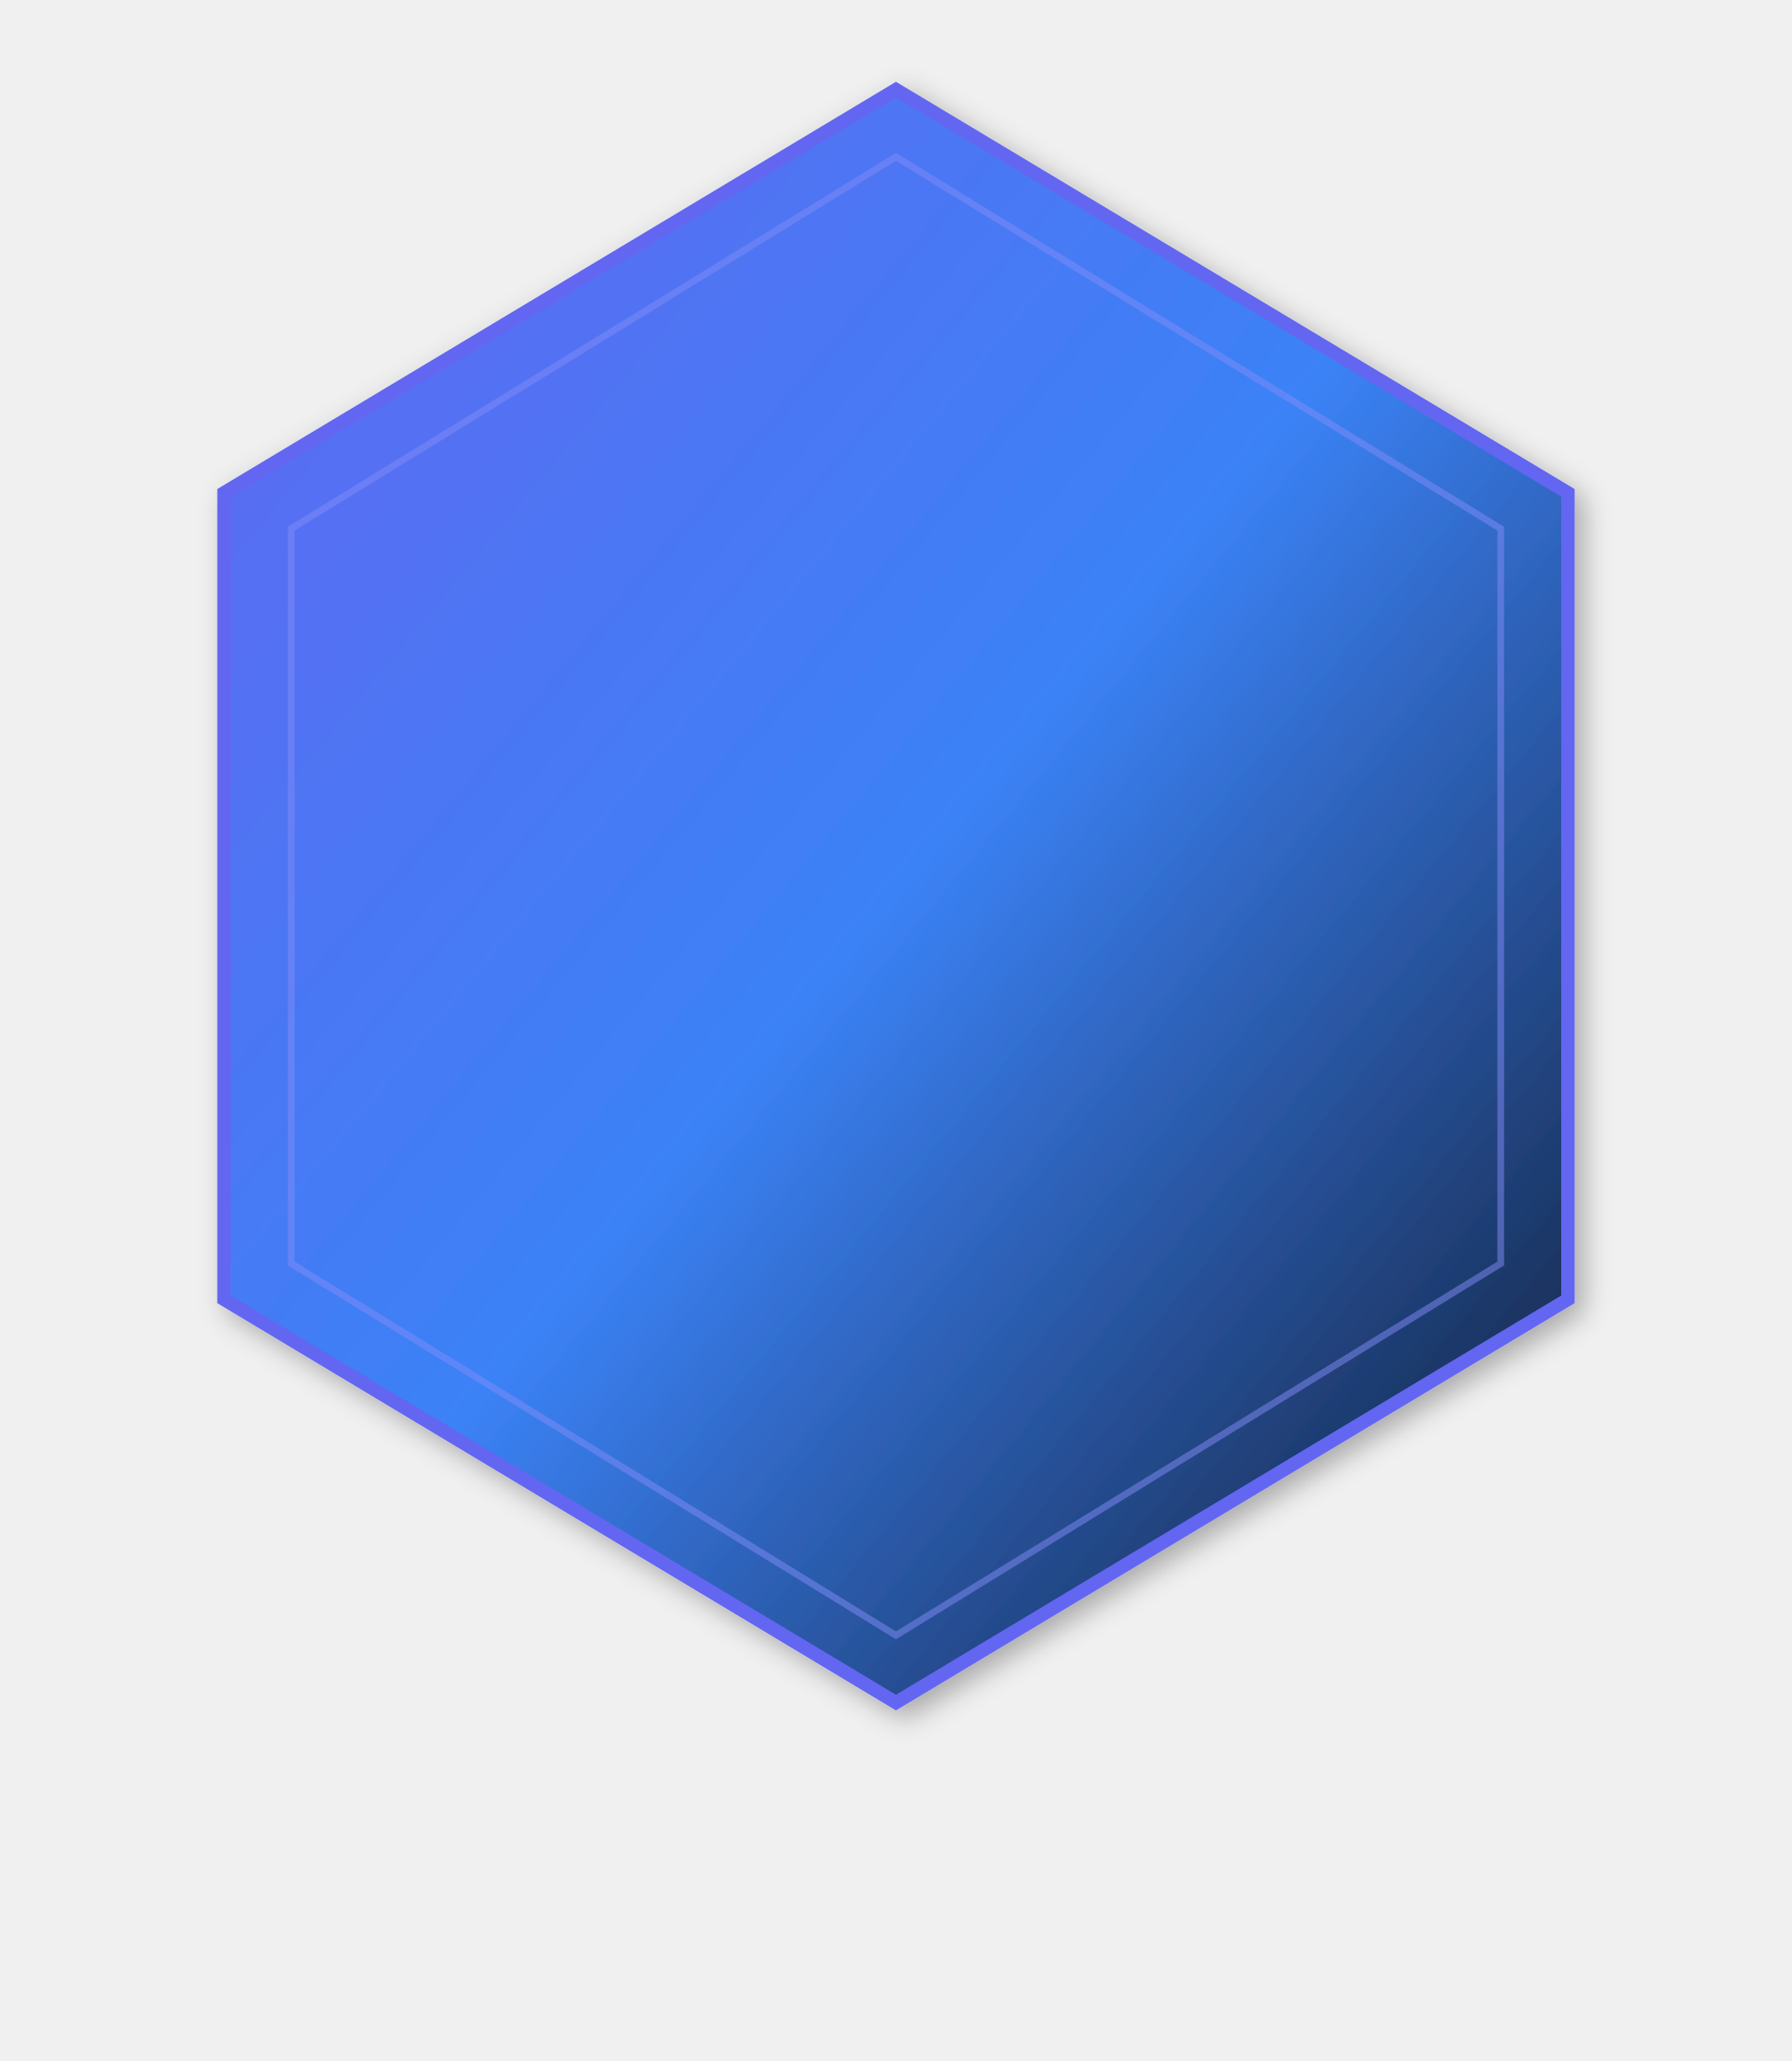
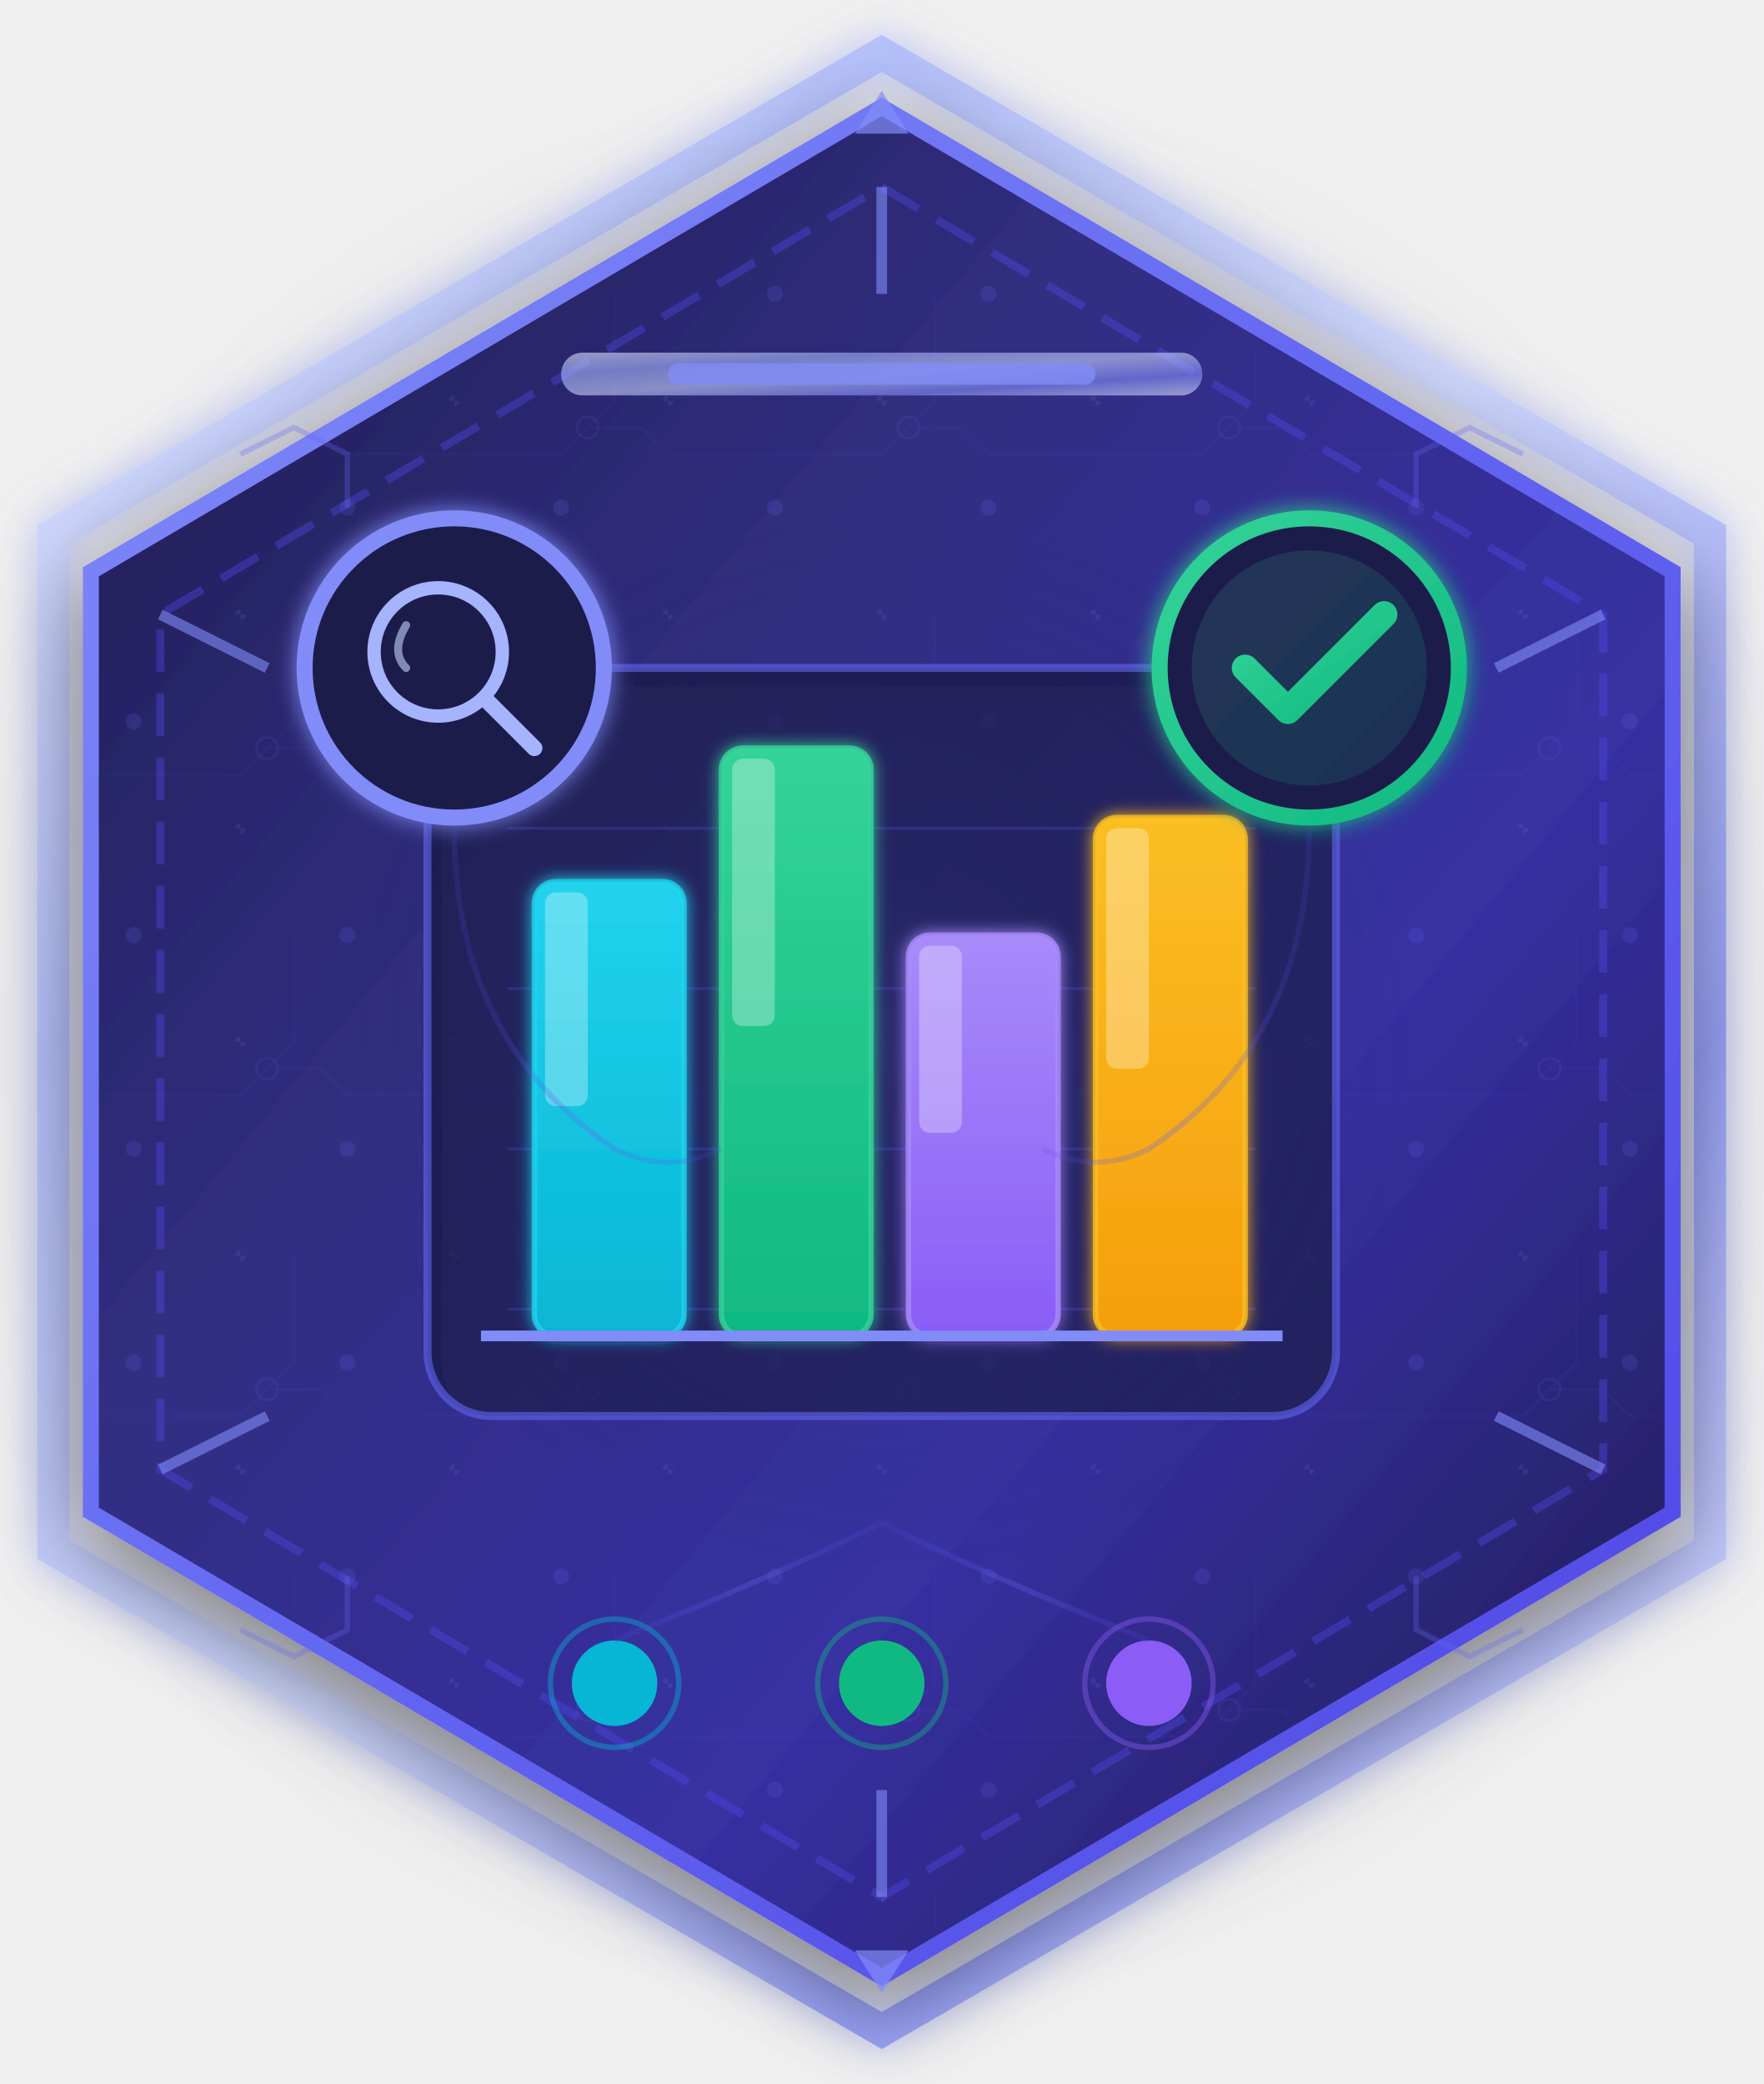
- <svg xmlns="http://www.w3.org/2000/svg" viewBox="0 0 400 460" width="400" height="460">
+ <svg xmlns="http://www.w3.org/2000/svg" viewBox="35 5 330 390" width="330" height="390">
  <defs>
    <linearGradient id="hexGrad" x1="0%" y1="0%" x2="100%" y2="100%">
-       <stop offset="0%" style="stop-color:#6366F1;stop-opacity:1" />
-       <stop offset="50%" style="stop-color:#3B82F6;stop-opacity:1" />
-       <stop offset="100%" style="stop-color:#0F172A;stop-opacity:1" />
+       <stop offset="0%" style="stop-color:#1E1B4B;stop-opacity:1" />
+       <stop offset="35%" style="stop-color:#312E81;stop-opacity:1" />
+       <stop offset="65%" style="stop-color:#3730A3;stop-opacity:1" />
+       <stop offset="100%" style="stop-color:#1E1B4B;stop-opacity:1" />
+     </linearGradient>
+     <linearGradient id="ringGrad" x1="0%" y1="0%" x2="100%" y2="100%">
+       <stop offset="0%" style="stop-color:#818CF8;stop-opacity:1" />
+       <stop offset="50%" style="stop-color:#6366F1;stop-opacity:1" />
+       <stop offset="100%" style="stop-color:#4F46E5;stop-opacity:1" />
+     </linearGradient>
+     <linearGradient id="metallicGrad" x1="0%" y1="0%" x2="100%" y2="100%">
+       <stop offset="0%" style="stop-color:#E0E7FF;stop-opacity:1" />
+       <stop offset="25%" style="stop-color:#A5B4FC;stop-opacity:1" />
+       <stop offset="50%" style="stop-color:#C7D2FE;stop-opacity:1" />
+       <stop offset="75%" style="stop-color:#818CF8;stop-opacity:1" />
+       <stop offset="100%" style="stop-color:#E0E7FF;stop-opacity:1" />
+     </linearGradient>
+     <linearGradient id="bar1Grad" x1="0%" y1="100%" x2="0%" y2="0%">
+       <stop offset="0%" style="stop-color:#06B6D4;stop-opacity:1" />
+       <stop offset="100%" style="stop-color:#22D3EE;stop-opacity:1" />
+     </linearGradient>
+     <linearGradient id="bar2Grad" x1="0%" y1="100%" x2="0%" y2="0%">
+       <stop offset="0%" style="stop-color:#10B981;stop-opacity:1" />
+       <stop offset="100%" style="stop-color:#34D399;stop-opacity:1" />
+     </linearGradient>
+     <linearGradient id="bar3Grad" x1="0%" y1="100%" x2="0%" y2="0%">
+       <stop offset="0%" style="stop-color:#8B5CF6;stop-opacity:1" />
+       <stop offset="100%" style="stop-color:#A78BFA;stop-opacity:1" />
+     </linearGradient>
+     <linearGradient id="bar4Grad" x1="0%" y1="100%" x2="0%" y2="0%">
+       <stop offset="0%" style="stop-color:#F59E0B;stop-opacity:1" />
+       <stop offset="100%" style="stop-color:#FBBF24;stop-opacity:1" />
    </linearGradient>
    <linearGradient id="checkGrad" x1="0%" y1="0%" x2="100%" y2="100%">
-       <stop offset="0%" style="stop-color:#60A5FA;stop-opacity:1" />
-       <stop offset="100%" style="stop-color:#93C5FD;stop-opacity:1" />
+       <stop offset="0%" style="stop-color:#34D399;stop-opacity:1" />
+       <stop offset="100%" style="stop-color:#10B981;stop-opacity:1" />
    </linearGradient>
-     <linearGradient id="barGrad" x1="0%" y1="0%" x2="100%" y2="0%">
-       <stop offset="0%" style="stop-color:#818CF8;stop-opacity:1" />
-       <stop offset="100%" style="stop-color:#C7D2FE;stop-opacity:1" />
+     <radialGradient id="centerGlow" cx="50%" cy="50%" r="50%">
+       <stop offset="0%" style="stop-color:#6366F1;stop-opacity:0.4" />
+       <stop offset="100%" style="stop-color:#1E1B4B;stop-opacity:0" />
+     </radialGradient>
+     <linearGradient id="circuitGrad" x1="0%" y1="0%" x2="100%" y2="0%">
+       <stop offset="0%" style="stop-color:#4F46E5;stop-opacity:0.3" />
+       <stop offset="50%" style="stop-color:#6366F1;stop-opacity:0.6" />
+       <stop offset="100%" style="stop-color:#4F46E5;stop-opacity:0.3" />
    </linearGradient>
-     <filter id="shadow" x="-50%" y="-50%" width="200%" height="200%">
-       <feGaussianBlur in="SourceAlpha" stdDeviation="3" />
-       <feOffset dx="2" dy="2" result="offsetblur" />
-       <feComponentTransfer>
-         <feFuncA type="linear" slope="0.3" />
-       </feComponentTransfer>
+     <filter id="dropShadow" x="-50%" y="-50%" width="200%" height="200%">
+       <feGaussianBlur in="SourceAlpha" stdDeviation="8" result="blur" />
+       <feOffset dx="0" dy="4" result="offsetBlur" />
+       <feFlood flood-color="#000000" flood-opacity="0.5" />
+       <feComposite in2="offsetBlur" operator="in" />
      <feMerge>
        <feMergeNode />
        <feMergeNode in="SourceGraphic" />
      </feMerge>
    </filter>
-     <filter id="glow">
+     <filter id="outerGlow" x="-100%" y="-100%" width="300%" height="300%">
+       <feGaussianBlur in="SourceGraphic" stdDeviation="4" result="blur" />
+       <feFlood flood-color="#818CF8" flood-opacity="0.6" />
+       <feComposite in2="blur" operator="in" />
+       <feMerge>
+         <feMergeNode />
+         <feMergeNode in="SourceGraphic" />
+       </feMerge>
+     </filter>
+     <filter id="innerShadow" x="-50%" y="-50%" width="200%" height="200%">
+       <feComponentTransfer in="SourceAlpha">
+         <feFuncA type="table" tableValues="1 0" />
+       </feComponentTransfer>
+       <feGaussianBlur stdDeviation="3" />
+       <feOffset dx="2" dy="3" result="offsetblur" />
+       <feFlood flood-color="#000" flood-opacity="0.4" result="color" />
+       <feComposite in2="offsetblur" operator="in" />
+       <feComposite in2="SourceAlpha" operator="in" />
+       <feMerge>
+         <feMergeNode in="SourceGraphic" />
+         <feMergeNode />
+       </feMerge>
+     </filter>
+     <filter id="emboss">
+       <feConvolveMatrix order="3" kernelMatrix="2 0 0 0 1 0 0 0 -1" preserveAlpha="true" />
+     </filter>
+     <filter id="softGlow">
      <feGaussianBlur stdDeviation="2" result="coloredBlur" />
      <feMerge>
        <feMergeNode in="coloredBlur" />
        <feMergeNode in="SourceGraphic" />
      </feMerge>
    </filter>
+     <filter id="barGlow">
+       <feGaussianBlur stdDeviation="1.5" result="blur" />
+       <feMerge>
+         <feMergeNode in="blur" />
+         <feMergeNode in="SourceGraphic" />
+       </feMerge>
+     </filter>
+     <clipPath id="hexClip">
+       <path d="M 200,28 L 345,115 L 345,285 L 200,372 L 55,285 L 55,115 Z" />
+     </clipPath>
+     <pattern id="dataNodes" x="0" y="0" width="40" height="40" patternUnits="userSpaceOnUse">
+       <circle cx="20" cy="20" r="1.5" fill="#6366F1" opacity="0.3" />
+       <circle cx="0" cy="0" r="1" fill="#818CF8" opacity="0.2" />
+       <circle cx="40" cy="40" r="1" fill="#818CF8" opacity="0.2" />
+     </pattern>
+     <pattern id="circuitLines" x="0" y="0" width="60" height="60" patternUnits="userSpaceOnUse">
+       <path d="M0 30 L20 30 L25 25 L35 25 L40 30 L60 30" fill="none" stroke="#4F46E5" stroke-width="0.5" opacity="0.15" />
+       <path d="M30 0 L30 20 L25 25" fill="none" stroke="#4F46E5" stroke-width="0.5" opacity="0.15" />
+       <circle cx="25" cy="25" r="2" fill="none" stroke="#6366F1" stroke-width="0.5" opacity="0.2" />
+     </pattern>
  </defs>
-   <path d="M 200,20 L 350,110 L 350,290 L 200,380 L 50,290 L 50,110 Z" fill="url(#hexGrad)" stroke="#6366F1" stroke-width="3" filter="url(#shadow)" />
-   <path d="M 200,35 L 335,118 L 335,282 L 200,365 L 65,282 L 65,118 Z" fill="none" stroke="#818CF8" stroke-width="1.5" opacity="0.5" />
+   <ellipse cx="200" cy="200" rx="180" ry="180" fill="url(#centerGlow)" opacity="0.5" />
+   <path d="M 200,15 L 355,105 L 355,295 L 200,385 L 45,295 L 45,105 Z" fill="none" stroke="url(#metallicGrad)" stroke-width="6" filter="url(#outerGlow)" opacity="0.8" />
+   <path d="M 200,25 L 348,112 L 348,288 L 200,375 L 52,288 L 52,112 Z" fill="url(#hexGrad)" stroke="url(#ringGrad)" stroke-width="3" filter="url(#dropShadow)" />
+   <path d="M 200,40 L 335,120 L 335,280 L 200,360 L 65,280 L 65,120 Z" fill="none" stroke="#4F46E5" stroke-width="1.5" stroke-dasharray="8 4" opacity="0.4" />
+   <g clip-path="url(#hexClip)" opacity="0.6">
+     <rect x="40" y="40" width="320" height="380" fill="url(#dataNodes)" />
+     <rect x="40" y="40" width="320" height="380" fill="url(#circuitLines)" />
+   </g>
+   <ellipse cx="200" cy="200" rx="100" ry="100" fill="url(#centerGlow)" />
+   <g stroke="#818CF8" stroke-width="2" fill="none" opacity="0.6">
+     <path d="M 200,40 L 200,60" />
+     <path d="M 335,120 L 315,130" />
+     <path d="M 335,280 L 315,270" />
+     <path d="M 200,360 L 200,340" />
+     <path d="M 65,280 L 85,270" />
+     <path d="M 65,120 L 85,130" />
+   </g>
+   <g transform="translate(200, 200)">
+     <rect x="-85" y="-70" width="170" height="140" rx="12" ry="12" fill="#1E1B4B" opacity="0.7" filter="url(#innerShadow)" />
+     <rect x="-85" y="-70" width="170" height="140" rx="12" ry="12" fill="none" stroke="#6366F1" stroke-width="1.5" opacity="0.6" />
+     <g stroke="#4F46E5" stroke-width="0.5" opacity="0.3">
+       <line x1="-70" y1="-40" x2="70" y2="-40" />
+       <line x1="-70" y1="-10" x2="70" y2="-10" />
+       <line x1="-70" y1="20" x2="70" y2="20" />
+       <line x1="-70" y1="50" x2="70" y2="50" />
+     </g>
+     <g filter="url(#barGlow)">
+       <rect x="-65" y="-30" width="28" height="85" rx="4" ry="4" fill="url(#bar1Grad)" />
+       <rect x="-65" y="-30" width="28" height="85" rx="4" ry="4" fill="none" stroke="#22D3EE" stroke-width="1" opacity="0.8" />
+       <rect x="-30" y="-55" width="28" height="110" rx="4" ry="4" fill="url(#bar2Grad)" />
+       <rect x="-30" y="-55" width="28" height="110" rx="4" ry="4" fill="none" stroke="#34D399" stroke-width="1" opacity="0.8" />
+       <rect x="5" y="-20" width="28" height="75" rx="4" ry="4" fill="url(#bar3Grad)" />
+       <rect x="5" y="-20" width="28" height="75" rx="4" ry="4" fill="none" stroke="#A78BFA" stroke-width="1" opacity="0.8" />
+       <rect x="40" y="-42" width="28" height="97" rx="4" ry="4" fill="url(#bar4Grad)" />
+       <rect x="40" y="-42" width="28" height="97" rx="4" ry="4" fill="none" stroke="#FBBF24" stroke-width="1" opacity="0.8" />
+     </g>
+     <g opacity="0.3">
+       <rect x="-63" y="-28" width="8" height="40" rx="2" fill="#fff" />
+       <rect x="-28" y="-53" width="8" height="50" rx="2" fill="#fff" />
+       <rect x="7" y="-18" width="8" height="35" rx="2" fill="#fff" />
+       <rect x="42" y="-40" width="8" height="45" rx="2" fill="#fff" />
+     </g>
+     <line x1="-75" y1="55" x2="75" y2="55" stroke="#818CF8" stroke-width="2" />
+   </g>
+   <g transform="translate(280, 130)" filter="url(#softGlow)">
+     <circle cx="0" cy="0" r="28" fill="#1E1B4B" stroke="url(#checkGrad)" stroke-width="3" />
+     <circle cx="0" cy="0" r="22" fill="url(#checkGrad)" opacity="0.15" />
+     <path d="M -12,0 L -4,8 L 14,-10" fill="none" stroke="url(#checkGrad)" stroke-width="5" stroke-linecap="round" stroke-linejoin="round" />
+   </g>
+   <g transform="translate(120, 130)" filter="url(#softGlow)">
+     <circle cx="0" cy="0" r="28" fill="#1E1B4B" stroke="#818CF8" stroke-width="3" />
+     <circle cx="-3" cy="-3" r="12" fill="none" stroke="#A5B4FC" stroke-width="2.5" />
+     <line x1="6" y1="6" x2="15" y2="15" stroke="#A5B4FC" stroke-width="3" stroke-linecap="round" />
+     <path d="M -9,-8 Q -12,-3 -9,0" fill="none" stroke="#C7D2FE" stroke-width="1.5" stroke-linecap="round" opacity="0.6" />
+   </g>
+   <g transform="translate(200, 320)">
+     <circle cx="-50" cy="0" r="8" fill="#06B6D4" />
+     <circle cx="-50" cy="0" r="12" fill="none" stroke="#06B6D4" stroke-width="1" opacity="0.4" />
+     <circle cx="0" cy="0" r="8" fill="#10B981" />
+     <circle cx="0" cy="0" r="12" fill="none" stroke="#10B981" stroke-width="1" opacity="0.4" />
+     <circle cx="50" cy="0" r="8" fill="#8B5CF6" />
+     <circle cx="50" cy="0" r="12" fill="none" stroke="#8B5CF6" stroke-width="1" opacity="0.4" />
+   </g>
+   <g transform="translate(200, 75)">
+     <rect x="-60" y="-4" width="120" height="8" rx="4" fill="url(#metallicGrad)" opacity="0.6" />
+     <rect x="-40" y="-2" width="80" height="4" rx="2" fill="#818CF8" opacity="0.8" />
+   </g>
+   <g stroke="url(#circuitGrad)" stroke-width="1" fill="none" opacity="0.5">
+     <path d="M 120,160 Q 120,200 150,220 Q 160,225 170,220" />
+     <path d="M 280,160 Q 280,200 250,220 Q 240,225 230,220" />
+     <path d="M 150,312 Q 180,300 200,290" />
+     <path d="M 200,290 Q 220,300 250,312" />
+   </g>
+   <g stroke="#6366F1" stroke-width="1" fill="none" opacity="0.3">
+     <path d="M 80,90 L 90,85 L 100,90 L 100,100" />
+     <path d="M 320,90 L 310,85 L 300,90 L 300,100" />
+     <path d="M 80,310 L 90,315 L 100,310 L 100,300" />
+     <path d="M 320,310 L 310,315 L 300,310 L 300,300" />
+   </g>
+   <g fill="#818CF8" opacity="0.7">
+     <polygon points="200,22 205,30 195,30" />
+     <polygon points="200,378 205,370 195,370" />
+   </g>
</svg>
